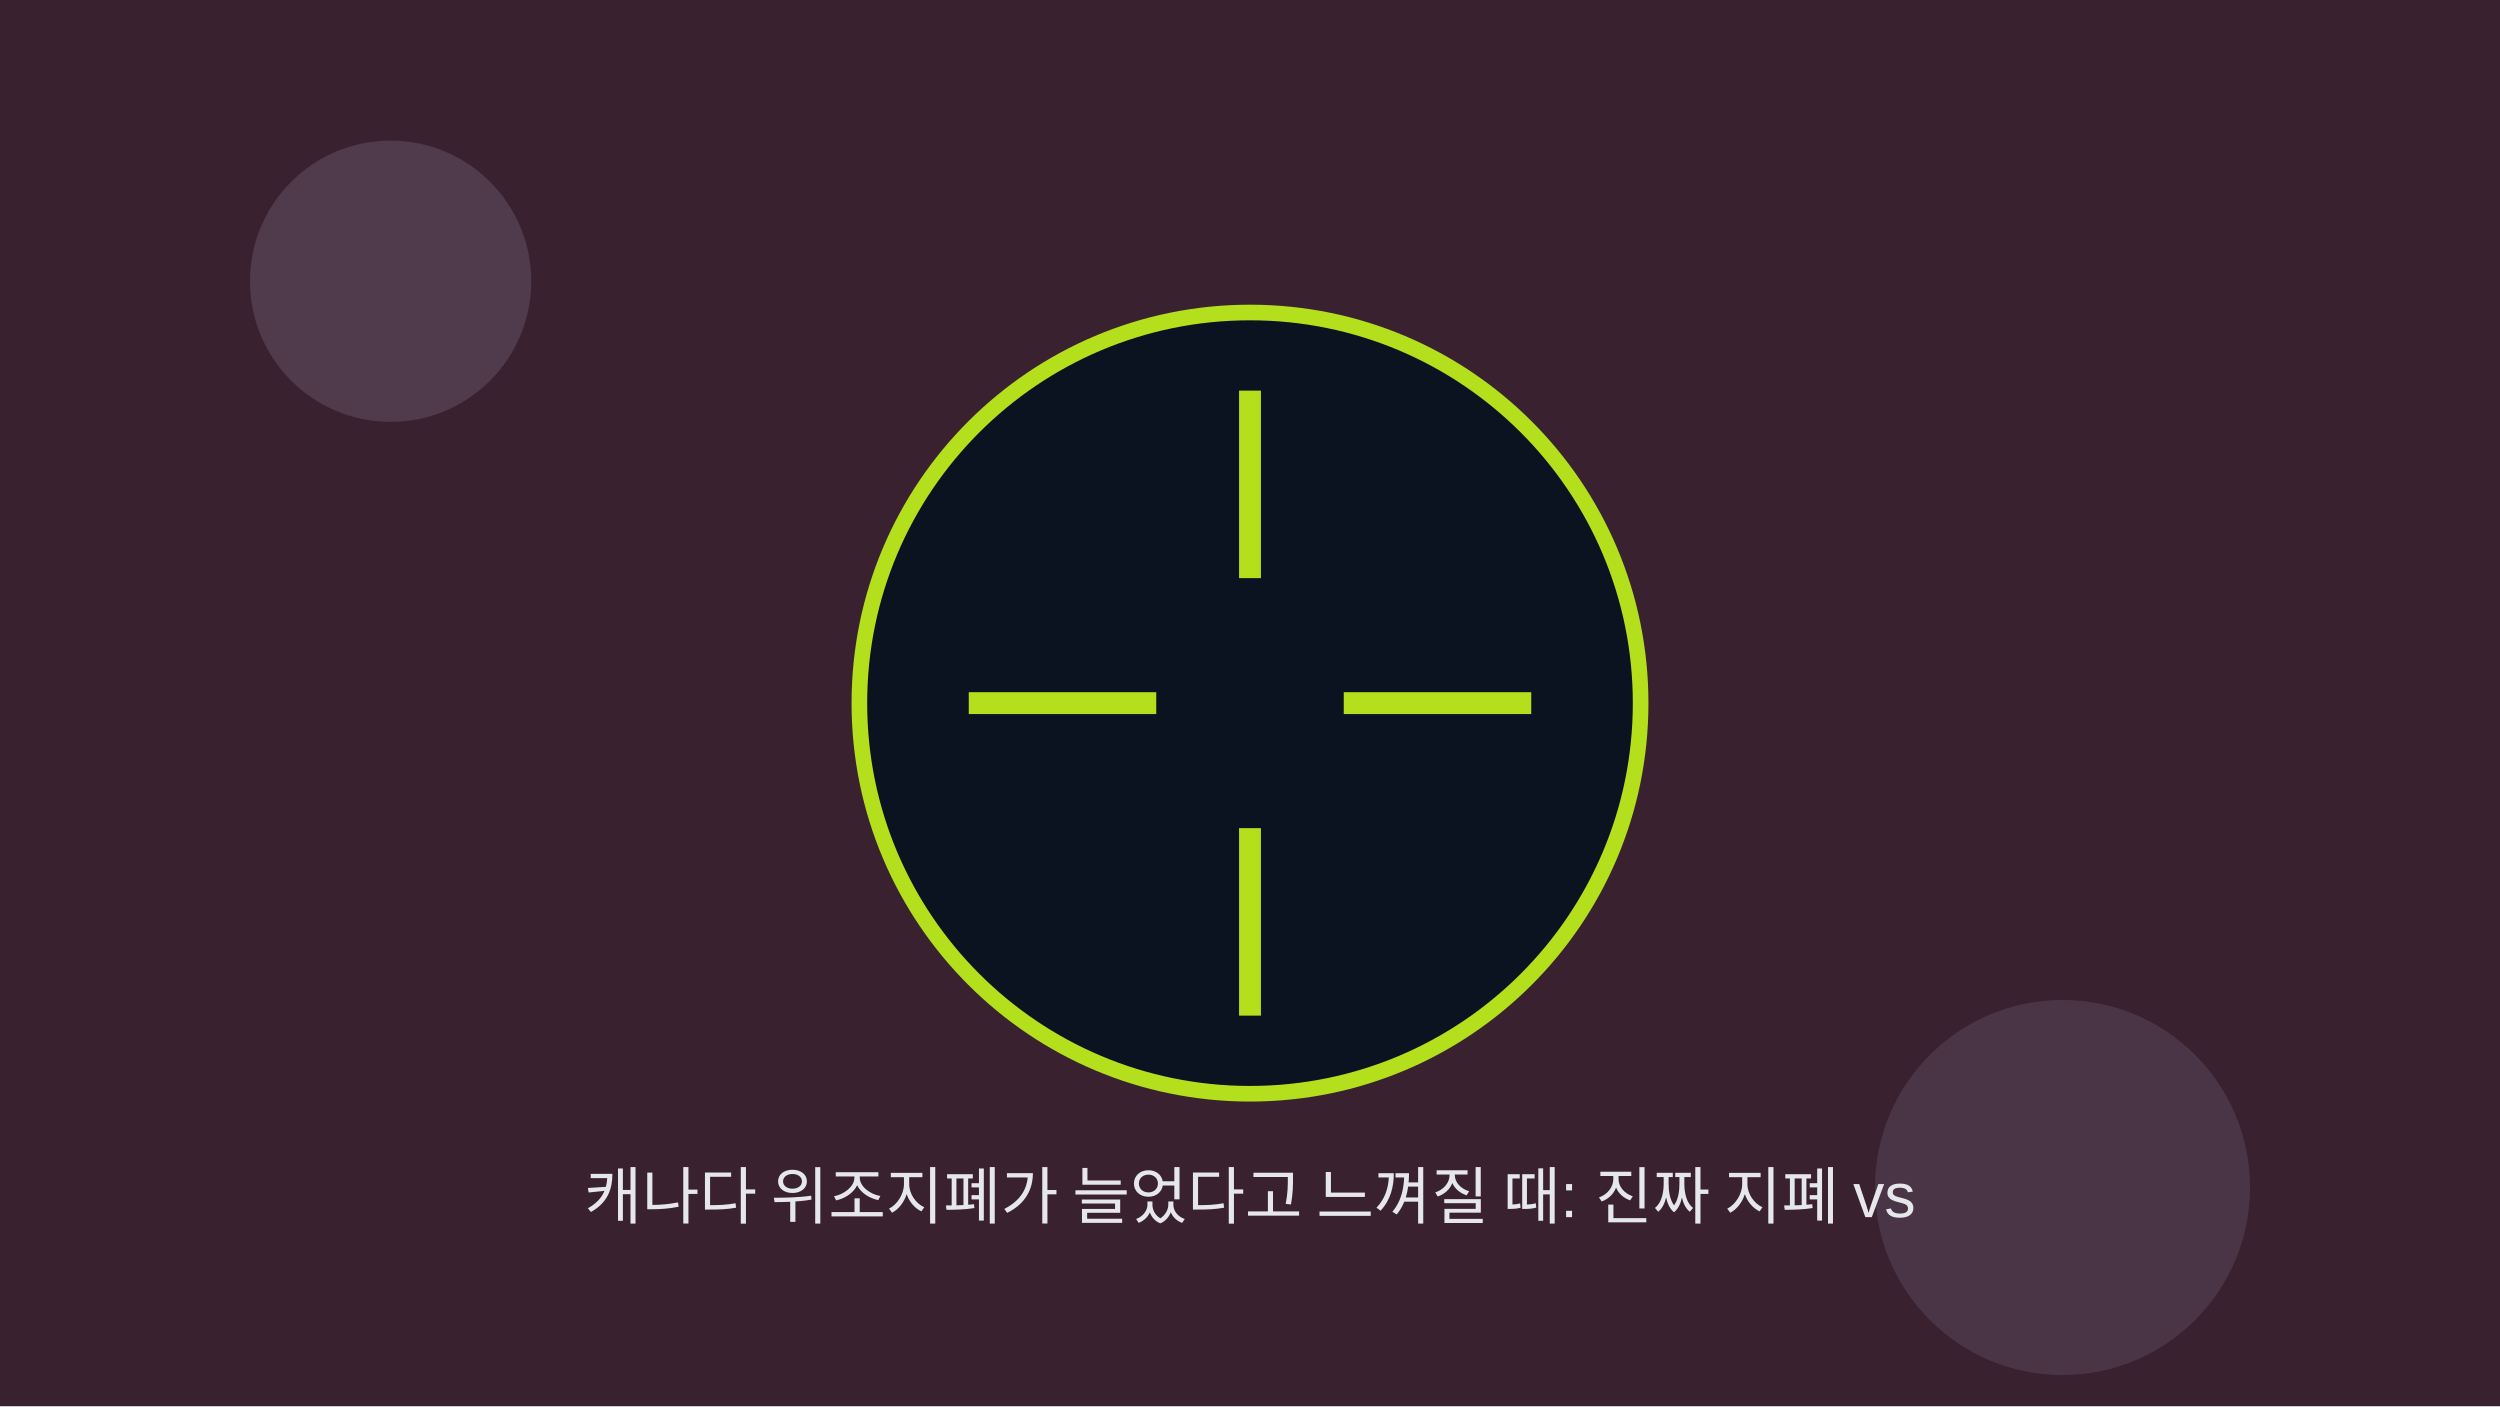
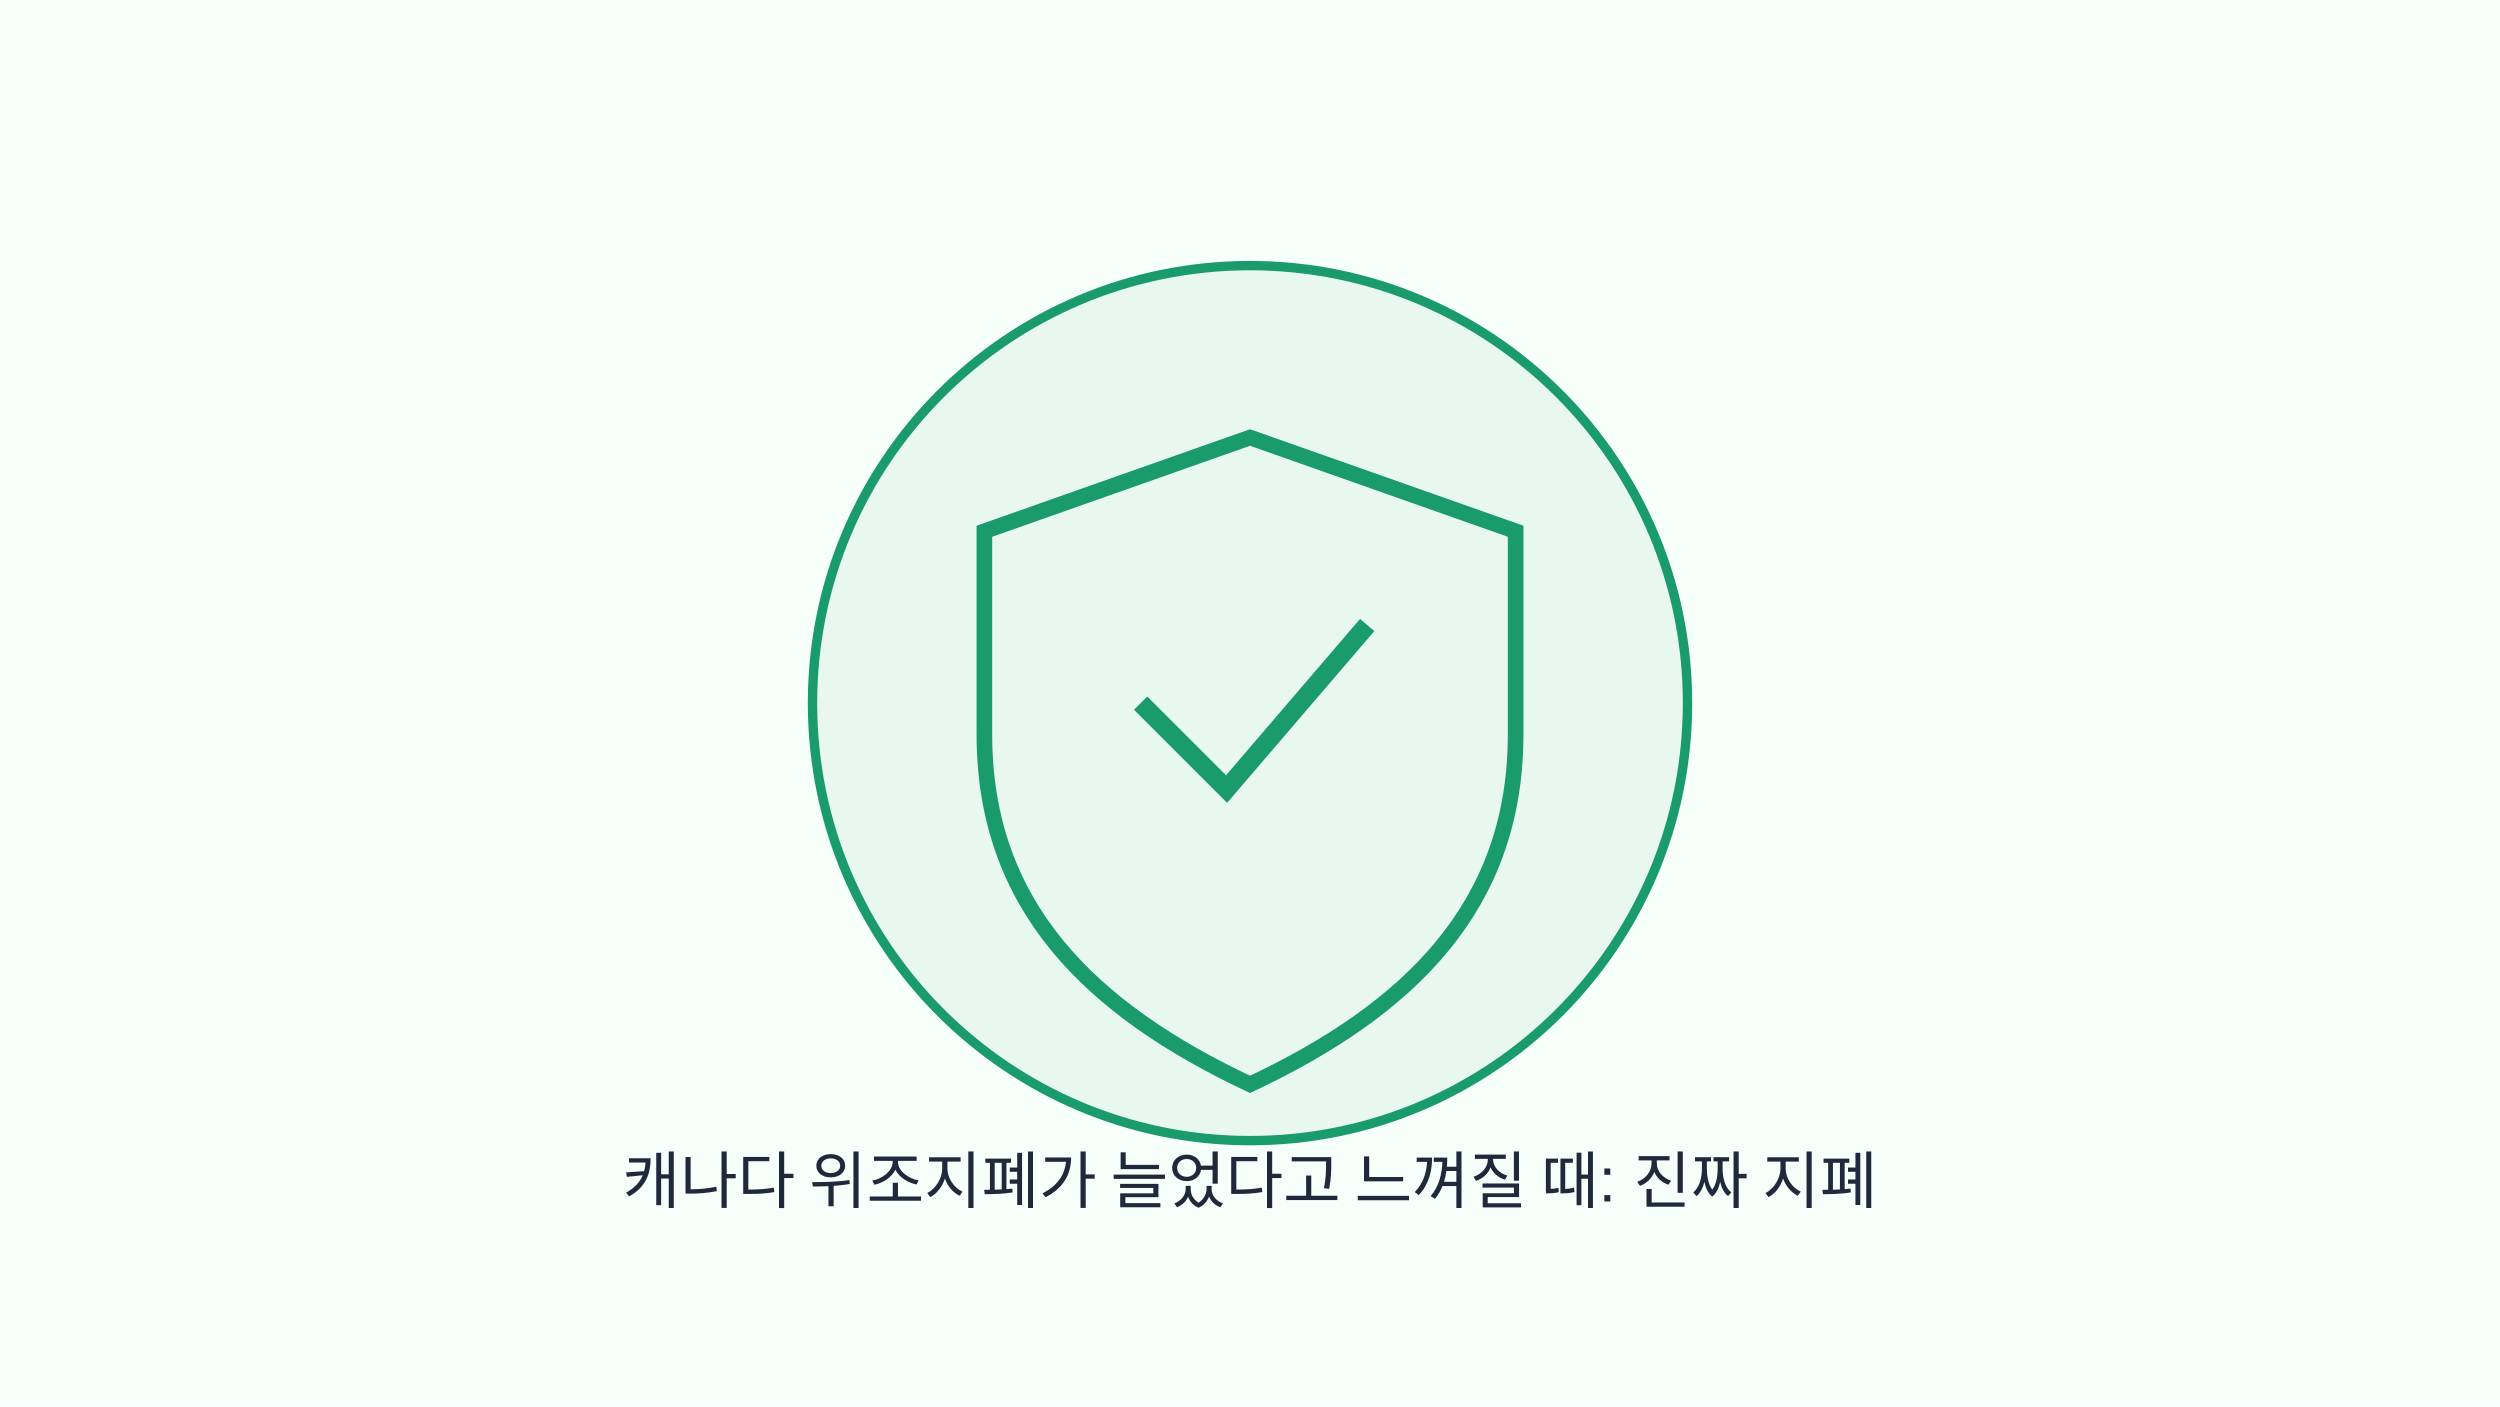
<svg xmlns="http://www.w3.org/2000/svg" width="1600" height="900" viewBox="0 0 1600 900">
-   <rect width="1600" height="900" fill="#3a212f" />
-   <circle cx="250" cy="180" r="90" fill="#8e87a3" opacity="0.25" />
-   <circle cx="1320" cy="760" r="120" fill="#8e87a3" opacity="0.2" />
-   <circle cx="800" cy="450" r="250" fill="#0b1220" stroke="#b4df1c" stroke-width="10" />
-   <path d="M800 250v120M800 530v120M620 450h120M860 450h120" stroke="#b4df1c" stroke-width="14" />
-   <text x="800" y="780" font-size="40" fill="#e5e7eb" text-anchor="middle" font-family="Arial, sans-serif">캐나다 위조지폐가 늘었다고 느껴질 때: 진짜 지폐 vs</text>
+   <rect width="1600" height="900" fill="#F6FFFA" />
+   <circle cx="800" cy="450" r="280" fill="#E8F8EF" stroke="#199B6B" stroke-width="6" />
+   <path d="M800 280l170 60v130c0 110-68 176-170 224-102-48-170-114-170-224V340z" fill="none" stroke="#199B6B" stroke-width="10" />
+   <path d="M730 450l55 55 90-105" fill="none" stroke="#199B6B" stroke-width="12" />
+   <text x="800" y="770" font-size="40" fill="#1E293B" text-anchor="middle" font-family="Arial, sans-serif">캐나다 위조지폐가 늘었다고 느껴질 때: 진짜 지폐 </text>
</svg>
